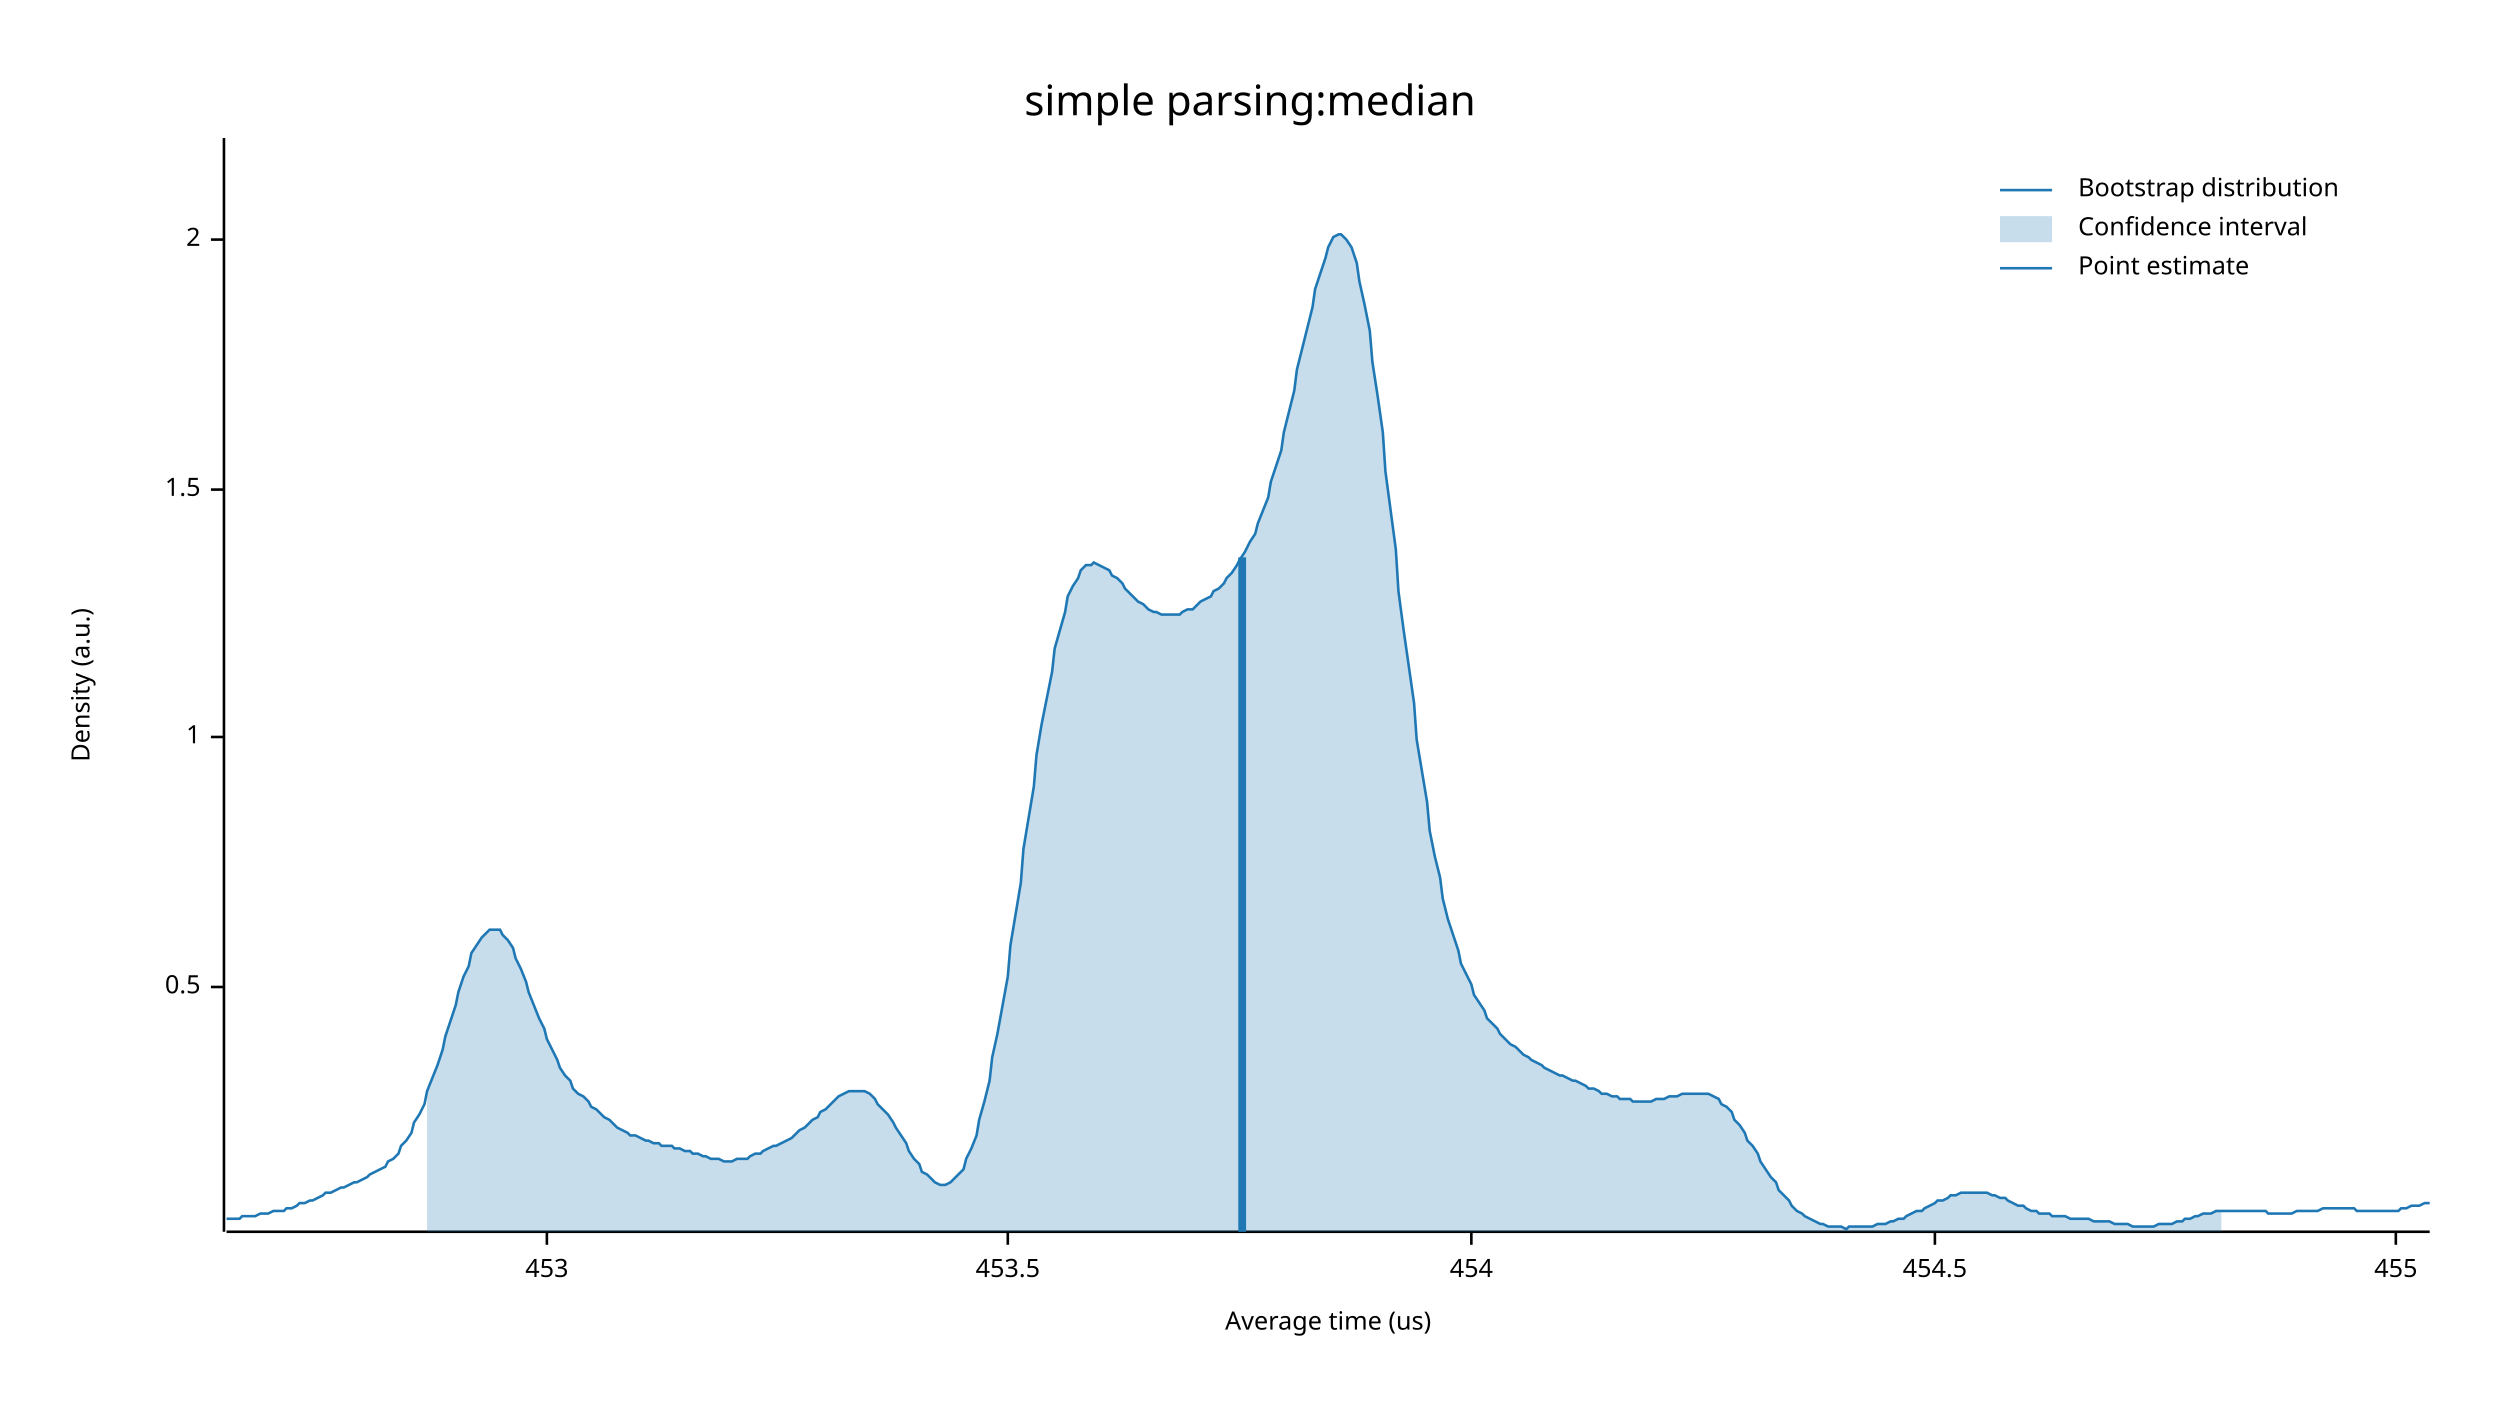
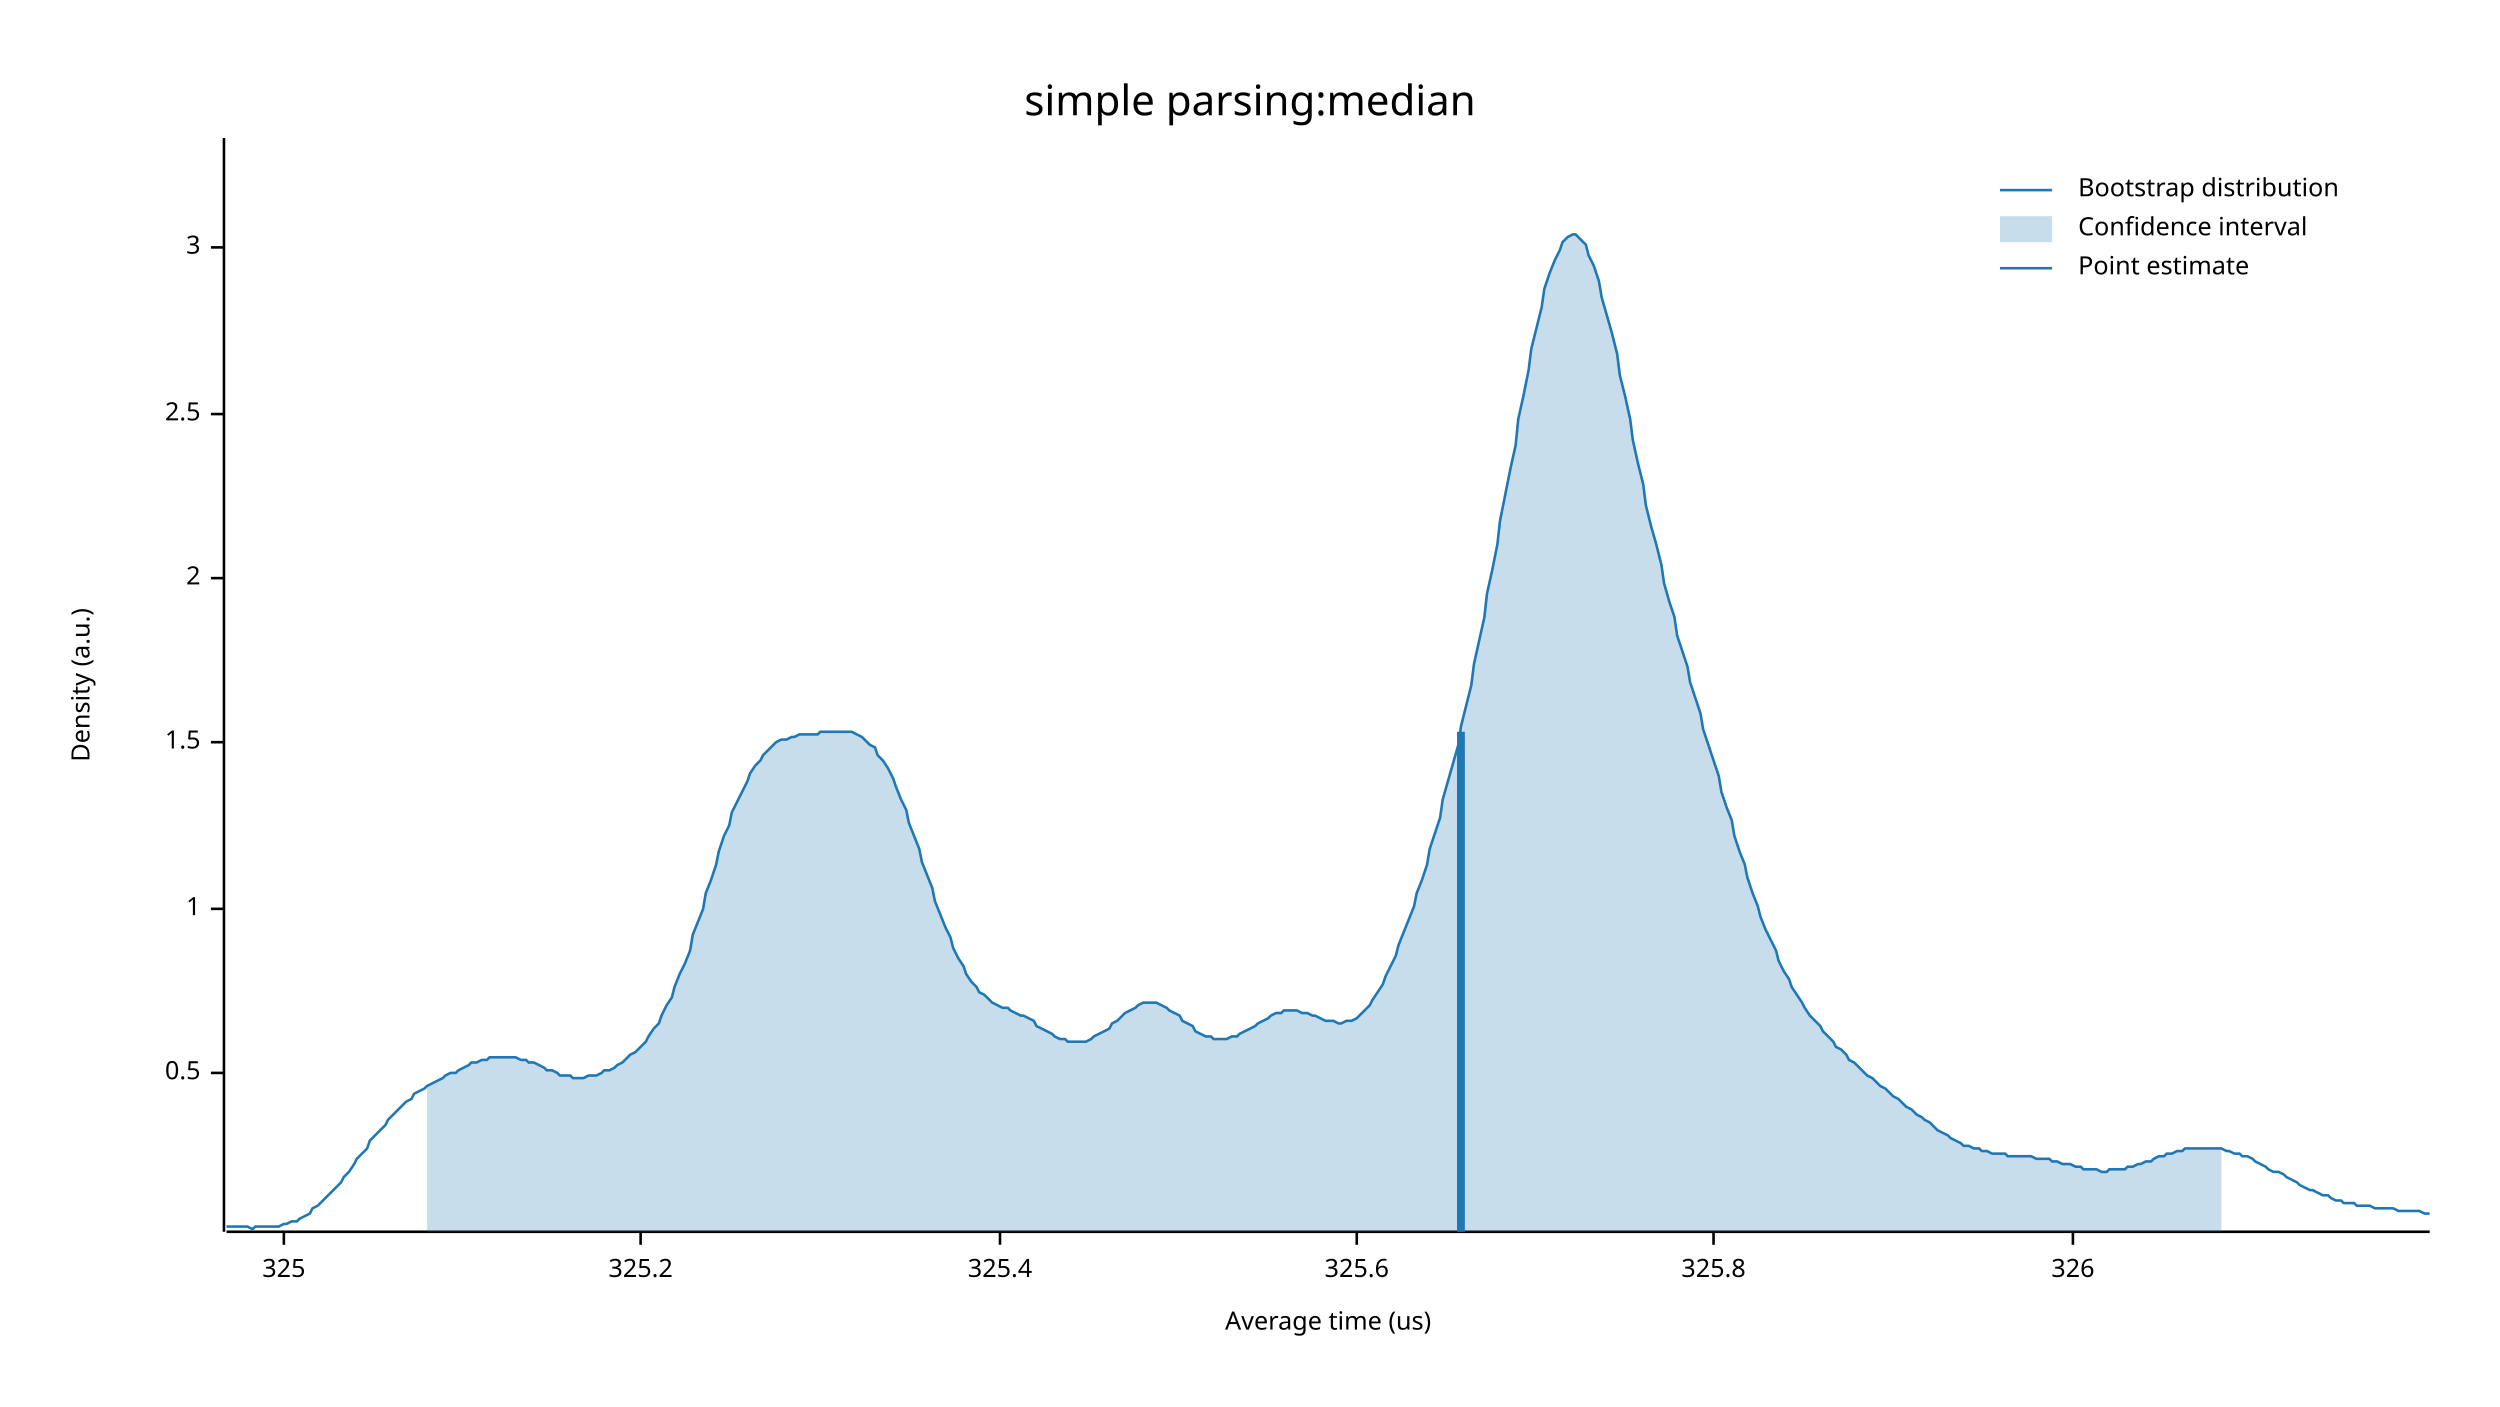
<svg xmlns="http://www.w3.org/2000/svg" width="960" height="540">
  <text x="480" y="32" dy="0.76em" text-anchor="middle" font-family="sans-serif" font-size="16.129" opacity="1" fill="#000000">
simple parsing:median
</text>
  <text x="27" y="263" dy="0.76em" text-anchor="middle" font-family="sans-serif" font-size="9.677" opacity="1" fill="#000000" transform="rotate(270, 27, 263)">
Density (a.u.)
</text>
  <text x="510" y="513" dy="-0.5ex" text-anchor="middle" font-family="sans-serif" font-size="9.677" opacity="1" fill="#000000">
Average time (us)
</text>
  <polyline fill="none" opacity="1" stroke="#000000" stroke-width="1" points="86,53 86,473 " />
-   <text x="77" y="379" dy="0.5ex" text-anchor="end" font-family="sans-serif" font-size="9.677" opacity="1" fill="#000000">
+   <text x="77" y="412" dy="0.5ex" text-anchor="end" font-family="sans-serif" font-size="9.677" opacity="1" fill="#000000">
0.5
</text>
-   <polyline fill="none" opacity="1" stroke="#000000" stroke-width="1" points="81,379 86,379 " />
-   <text x="77" y="283" dy="0.5ex" text-anchor="end" font-family="sans-serif" font-size="9.677" opacity="1" fill="#000000">
+   <polyline fill="none" opacity="1" stroke="#000000" stroke-width="1" points="81,412 86,412 " />
+   <text x="77" y="349" dy="0.5ex" text-anchor="end" font-family="sans-serif" font-size="9.677" opacity="1" fill="#000000">
1
</text>
-   <polyline fill="none" opacity="1" stroke="#000000" stroke-width="1" points="81,283 86,283 " />
-   <text x="77" y="188" dy="0.5ex" text-anchor="end" font-family="sans-serif" font-size="9.677" opacity="1" fill="#000000">
+   <polyline fill="none" opacity="1" stroke="#000000" stroke-width="1" points="81,349 86,349 " />
+   <text x="77" y="285" dy="0.5ex" text-anchor="end" font-family="sans-serif" font-size="9.677" opacity="1" fill="#000000">
1.5
</text>
-   <polyline fill="none" opacity="1" stroke="#000000" stroke-width="1" points="81,188 86,188 " />
-   <text x="77" y="92" dy="0.5ex" text-anchor="end" font-family="sans-serif" font-size="9.677" opacity="1" fill="#000000">
+   <polyline fill="none" opacity="1" stroke="#000000" stroke-width="1" points="81,285 86,285 " />
+   <text x="77" y="222" dy="0.5ex" text-anchor="end" font-family="sans-serif" font-size="9.677" opacity="1" fill="#000000">
2
</text>
-   <polyline fill="none" opacity="1" stroke="#000000" stroke-width="1" points="81,92 86,92 " />
+   <polyline fill="none" opacity="1" stroke="#000000" stroke-width="1" points="81,222 86,222 " />
+   <text x="77" y="159" dy="0.5ex" text-anchor="end" font-family="sans-serif" font-size="9.677" opacity="1" fill="#000000">
+ 2.5
+ </text>
+   <polyline fill="none" opacity="1" stroke="#000000" stroke-width="1" points="81,159 86,159 " />
+   <text x="77" y="95" dy="0.5ex" text-anchor="end" font-family="sans-serif" font-size="9.677" opacity="1" fill="#000000">
+ 3
+ </text>
+   <polyline fill="none" opacity="1" stroke="#000000" stroke-width="1" points="81,95 86,95 " />
  <polyline fill="none" opacity="1" stroke="#000000" stroke-width="1" points="87,473 933,473 " />
-   <text x="210" y="483" dy="0.76em" text-anchor="middle" font-family="sans-serif" font-size="9.677" opacity="1" fill="#000000">
- 453
+   <text x="109" y="483" dy="0.76em" text-anchor="middle" font-family="sans-serif" font-size="9.677" opacity="1" fill="#000000">
+ 325
</text>
-   <polyline fill="none" opacity="1" stroke="#000000" stroke-width="1" points="210,473 210,478 " />
-   <text x="387" y="483" dy="0.76em" text-anchor="middle" font-family="sans-serif" font-size="9.677" opacity="1" fill="#000000">
- 453.5
+   <polyline fill="none" opacity="1" stroke="#000000" stroke-width="1" points="109,473 109,478 " />
+   <text x="246" y="483" dy="0.76em" text-anchor="middle" font-family="sans-serif" font-size="9.677" opacity="1" fill="#000000">
+ 325.2
</text>
-   <polyline fill="none" opacity="1" stroke="#000000" stroke-width="1" points="387,473 387,478 " />
-   <text x="565" y="483" dy="0.76em" text-anchor="middle" font-family="sans-serif" font-size="9.677" opacity="1" fill="#000000">
- 454
+   <polyline fill="none" opacity="1" stroke="#000000" stroke-width="1" points="246,473 246,478 " />
+   <text x="384" y="483" dy="0.76em" text-anchor="middle" font-family="sans-serif" font-size="9.677" opacity="1" fill="#000000">
+ 325.4
</text>
-   <polyline fill="none" opacity="1" stroke="#000000" stroke-width="1" points="565,473 565,478 " />
-   <text x="743" y="483" dy="0.76em" text-anchor="middle" font-family="sans-serif" font-size="9.677" opacity="1" fill="#000000">
- 454.5
+   <polyline fill="none" opacity="1" stroke="#000000" stroke-width="1" points="384,473 384,478 " />
+   <text x="521" y="483" dy="0.76em" text-anchor="middle" font-family="sans-serif" font-size="9.677" opacity="1" fill="#000000">
+ 325.6
</text>
-   <polyline fill="none" opacity="1" stroke="#000000" stroke-width="1" points="743,473 743,478 " />
-   <text x="920" y="483" dy="0.76em" text-anchor="middle" font-family="sans-serif" font-size="9.677" opacity="1" fill="#000000">
- 455
+   <polyline fill="none" opacity="1" stroke="#000000" stroke-width="1" points="521,473 521,478 " />
+   <text x="658" y="483" dy="0.76em" text-anchor="middle" font-family="sans-serif" font-size="9.677" opacity="1" fill="#000000">
+ 325.8
</text>
-   <polyline fill="none" opacity="1" stroke="#000000" stroke-width="1" points="920,473 920,478 " />
-   <polyline fill="none" opacity="1" stroke="#1F78B4" stroke-width="1" points="87,468 88,468 90,468 92,468 93,467 95,467 97,467 98,467 100,466 102,466 103,466 105,465 107,465 109,465 110,464 112,464 114,463 115,462 117,462 119,461 120,461 122,460 124,459 125,458 127,458 129,457 131,456 132,456 134,455 136,454 137,454 139,453 141,452 142,451 144,450 146,449 148,448 149,446 151,445 153,443 154,440 156,438 158,435 159,431 161,428 163,424 164,419 166,414 168,409 170,403 171,398 173,392 175,386 176,381 178,375 180,371 181,366 183,363 185,360 187,358 188,357 190,357 192,357 193,359 195,361 197,364 198,368 200,372 202,377 203,381 205,386 207,391 209,395 210,399 212,403 214,407 215,410 217,413 219,415 220,418 222,420 224,421 226,423 227,425 229,426 231,428 232,429 234,430 236,432 237,433 239,434 241,435 242,436 244,436 246,437 248,438 249,438 251,439 253,439 254,440 256,440 258,440 259,441 261,441 263,442 265,442 266,443 268,443 270,444 271,444 273,445 275,445 276,445 278,446 280,446 281,446 283,445 285,445 287,445 288,444 290,443 292,443 293,442 295,441 297,440 298,440 300,439 302,438 304,437 305,436 307,434 309,433 310,432 312,430 314,429 315,427 317,426 319,424 320,423 322,421 324,420 326,419 327,419 329,419 331,419 332,419 334,420 336,422 337,424 339,426 341,428 343,431 344,433 346,436 348,439 349,442 351,445 353,447 354,450 356,451 358,453 359,454 361,455 363,455 365,454 366,453 368,451 370,449 371,445 373,441 375,436 376,430 378,423 380,415 381,406 383,397 385,386 387,375 388,363 390,351 392,339 393,326 395,314 397,302 398,290 400,278 402,268 404,258 405,249 407,242 409,235 410,229 412,225 414,222 415,219 417,217 419,217 420,216 422,217 424,218 426,219 427,221 429,222 431,224 432,226 434,228 436,230 437,231 439,232 441,234 443,235 444,235 446,236 448,236 449,236 451,236 453,236 454,235 456,234 458,234 459,233 461,231 463,230 465,229 466,227 468,226 470,224 471,222 473,220 475,217 476,215 478,212 480,208 482,205 483,201 485,196 487,191 488,185 490,179 492,173 493,166 495,158 497,150 498,142 500,134 502,126 504,118 505,111 507,105 509,99 510,95 512,91 514,90 515,90 517,92 519,95 521,101 522,108 524,117 526,127 527,139 529,152 531,166 532,181 534,196 536,211 537,227 539,242 541,256 543,270 544,284 546,296 548,308 549,319 551,329 553,337 554,345 556,353 558,359 560,365 561,370 563,374 565,378 566,382 568,385 570,388 571,391 573,393 575,395 576,397 578,399 580,401 582,402 583,403 585,405 587,406 588,407 590,408 592,409 593,410 595,411 597,412 599,413 600,413 602,414 604,415 605,415 607,416 609,417 610,418 612,418 614,419 615,420 617,420 619,421 621,421 622,422 624,422 626,422 627,423 629,423 631,423 632,423 634,423 636,422 638,422 639,422 641,421 643,421 644,421 646,420 648,420 649,420 651,420 653,420 654,420 656,420 658,421 660,422 661,424 663,425 665,427 666,430 668,432 670,435 671,438 673,440 675,443 676,446 678,449 680,452 682,454 683,457 685,459 687,461 688,463 690,465 692,466 693,467 695,468 697,469 699,470 700,470 702,471 704,471 705,471 707,471 709,472 710,471 712,471 714,471 715,471 717,471 719,471 721,470 722,470 724,470 726,469 727,469 729,468 731,468 732,467 734,466 736,465 738,465 739,464 741,463 743,462 744,461 746,461 748,460 749,459 751,459 753,458 754,458 756,458 758,458 760,458 761,458 763,458 765,459 766,459 768,460 770,460 771,461 773,462 775,463 777,463 778,464 780,465 782,465 783,466 785,466 787,466 788,467 790,467 792,467 793,467 795,468 797,468 799,468 800,468 802,468 804,469 805,469 807,469 809,469 810,469 812,470 814,470 816,470 817,470 819,471 821,471 822,471 824,471 826,471 827,471 829,470 831,470 832,470 834,470 836,469 838,469 839,468 841,468 843,467 844,467 846,466 848,466 849,466 851,465 853,465 855,465 856,465 858,465 860,465 861,465 863,465 865,465 866,465 868,465 870,465 871,466 873,466 875,466 877,466 878,466 880,466 882,465 883,465 885,465 887,465 888,465 890,465 892,464 894,464 895,464 897,464 899,464 900,464 902,464 904,464 905,465 907,465 909,465 910,465 912,465 914,465 916,465 917,465 919,465 921,465 922,464 924,464 926,463 927,463 929,463 931,462 933,462 " />
-   <polygon opacity="0.25" fill="#1F78B4" points="164,419 166,414 168,409 170,403 171,398 173,392 175,386 176,381 178,375 180,371 181,366 183,363 185,360 187,358 188,357 190,357 192,357 193,359 195,361 197,364 198,368 200,372 202,377 203,381 205,386 207,391 209,395 210,399 212,403 214,407 215,410 217,413 219,415 220,418 222,420 224,421 226,423 227,425 229,426 231,428 232,429 234,430 236,432 237,433 239,434 241,435 242,436 244,436 246,437 248,438 249,438 251,439 253,439 254,440 256,440 258,440 259,441 261,441 263,442 265,442 266,443 268,443 270,444 271,444 273,445 275,445 276,445 278,446 280,446 281,446 283,445 285,445 287,445 288,444 290,443 292,443 293,442 295,441 297,440 298,440 300,439 302,438 304,437 305,436 307,434 309,433 310,432 312,430 314,429 315,427 317,426 319,424 320,423 322,421 324,420 326,419 327,419 329,419 331,419 332,419 334,420 336,422 337,424 339,426 341,428 343,431 344,433 346,436 348,439 349,442 351,445 353,447 354,450 356,451 358,453 359,454 361,455 363,455 365,454 366,453 368,451 370,449 371,445 373,441 375,436 376,430 378,423 380,415 381,406 383,397 385,386 387,375 388,363 390,351 392,339 393,326 395,314 397,302 398,290 400,278 402,268 404,258 405,249 407,242 409,235 410,229 412,225 414,222 415,219 417,217 419,217 420,216 422,217 424,218 426,219 427,221 429,222 431,224 432,226 434,228 436,230 437,231 439,232 441,234 443,235 444,235 446,236 448,236 449,236 451,236 453,236 454,235 456,234 458,234 459,233 461,231 463,230 465,229 466,227 468,226 470,224 471,222 473,220 475,217 476,215 478,212 480,208 482,205 483,201 485,196 487,191 488,185 490,179 492,173 493,166 495,158 497,150 498,142 500,134 502,126 504,118 505,111 507,105 509,99 510,95 512,91 514,90 515,90 517,92 519,95 521,101 522,108 524,117 526,127 527,139 529,152 531,166 532,181 534,196 536,211 537,227 539,242 541,256 543,270 544,284 546,296 548,308 549,319 551,329 553,337 554,345 556,353 558,359 560,365 561,370 563,374 565,378 566,382 568,385 570,388 571,391 573,393 575,395 576,397 578,399 580,401 582,402 583,403 585,405 587,406 588,407 590,408 592,409 593,410 595,411 597,412 599,413 600,413 602,414 604,415 605,415 607,416 609,417 610,418 612,418 614,419 615,420 617,420 619,421 621,421 622,422 624,422 626,422 627,423 629,423 631,423 632,423 634,423 636,422 638,422 639,422 641,421 643,421 644,421 646,420 648,420 649,420 651,420 653,420 654,420 656,420 658,421 660,422 661,424 663,425 665,427 666,430 668,432 670,435 671,438 673,440 675,443 676,446 678,449 680,452 682,454 683,457 685,459 687,461 688,463 690,465 692,466 693,467 695,468 697,469 699,470 700,470 702,471 704,471 705,471 707,471 709,472 710,471 712,471 714,471 715,471 717,471 719,471 721,470 722,470 724,470 726,469 727,469 729,468 731,468 732,467 734,466 736,465 738,465 739,464 741,463 743,462 744,461 746,461 748,460 749,459 751,459 753,458 754,458 756,458 758,458 760,458 761,458 763,458 765,459 766,459 768,460 770,460 771,461 773,462 775,463 777,463 778,464 780,465 782,465 783,466 785,466 787,466 788,467 790,467 792,467 793,467 795,468 797,468 799,468 800,468 802,468 804,469 805,469 807,469 809,469 810,469 812,470 814,470 816,470 817,470 819,471 821,471 822,471 824,471 826,471 827,471 829,470 831,470 832,470 834,470 836,469 838,469 839,468 841,468 843,467 844,467 846,466 848,466 849,466 851,465 853,465 853,473 164,473 " />
-   <polyline fill="none" opacity="1" stroke="#1F78B4" stroke-width="3" points="477,473 477,214 " />
+   <polyline fill="none" opacity="1" stroke="#000000" stroke-width="1" points="658,473 658,478 " />
+   <text x="796" y="483" dy="0.76em" text-anchor="middle" font-family="sans-serif" font-size="9.677" opacity="1" fill="#000000">
+ 326
+ </text>
+   <polyline fill="none" opacity="1" stroke="#000000" stroke-width="1" points="796,473 796,478 " />
+   <polyline fill="none" opacity="1" stroke="#1F78B4" stroke-width="1" points="87,471 88,471 90,471 92,471 93,471 95,471 97,472 98,471 100,471 102,471 103,471 105,471 107,471 109,470 110,470 112,469 114,469 115,468 117,467 119,466 120,464 122,463 124,461 125,460 127,458 129,456 131,454 132,452 134,450 136,447 137,445 139,443 141,441 142,438 144,436 146,434 148,432 149,430 151,428 153,426 154,425 156,423 158,422 159,420 161,419 163,418 164,417 166,416 168,415 170,414 171,413 173,412 175,412 176,411 178,410 180,409 181,408 183,408 185,407 187,407 188,406 190,406 192,406 193,406 195,406 197,406 198,406 200,407 202,407 203,408 205,408 207,409 209,410 210,411 212,411 214,412 215,413 217,413 219,413 220,414 222,414 224,414 226,413 227,413 229,413 231,412 232,411 234,411 236,410 237,409 239,408 241,406 242,405 244,404 246,402 248,400 249,398 251,395 253,393 254,390 256,386 258,383 259,379 261,374 263,370 265,365 266,359 268,354 270,349 271,343 273,338 275,332 276,327 278,321 280,317 281,312 283,308 285,304 287,300 288,297 290,294 292,292 293,290 295,288 297,286 298,285 300,284 302,284 304,283 305,283 307,282 309,282 310,282 312,282 314,282 315,281 317,281 319,281 320,281 322,281 324,281 326,281 327,281 329,282 331,283 332,284 334,286 336,287 337,290 339,292 341,295 343,299 344,302 346,307 348,311 349,316 351,321 353,326 354,331 356,336 358,341 359,346 361,351 363,356 365,360 366,364 368,368 370,371 371,374 373,377 375,379 376,381 378,382 380,384 381,385 383,386 385,387 387,387 388,388 390,389 392,390 393,390 395,391 397,392 398,394 400,395 402,396 404,397 405,398 407,399 409,399 410,400 412,400 414,400 415,400 417,400 419,399 420,398 422,397 424,396 426,395 427,393 429,392 431,390 432,389 434,388 436,387 437,386 439,385 441,385 443,385 444,385 446,386 448,387 449,388 451,389 453,390 454,392 456,393 458,394 459,396 461,397 463,398 465,398 466,399 468,399 470,399 471,399 473,398 475,398 476,397 478,396 480,395 482,394 483,393 485,392 487,391 488,390 490,389 492,389 493,388 495,388 497,388 498,388 500,389 502,389 504,390 505,390 507,391 509,392 510,392 512,392 514,393 515,393 517,392 519,392 521,391 522,390 524,388 526,386 527,384 529,381 531,378 532,375 534,371 536,367 537,363 539,358 541,353 543,348 544,343 546,338 548,332 549,326 551,320 553,314 554,307 556,300 558,293 560,286 561,279 563,271 565,263 566,255 568,246 570,237 571,228 573,219 575,209 576,200 578,190 580,180 582,171 583,161 585,152 587,142 588,134 590,126 592,118 593,111 595,105 597,100 599,96 600,93 602,91 604,90 605,90 607,92 609,94 610,98 612,102 614,108 615,114 617,121 619,128 621,136 622,144 624,152 626,161 627,169 629,178 631,186 632,194 634,202 636,209 638,217 639,224 641,231 643,237 644,244 646,250 648,256 649,262 651,268 653,274 654,280 656,286 658,292 660,298 661,304 663,310 665,315 666,321 668,327 670,332 671,337 673,343 675,348 676,352 678,357 680,361 682,365 683,369 685,373 687,376 688,379 690,382 692,385 693,387 695,390 697,392 699,394 700,396 702,398 704,400 705,402 707,403 709,405 710,407 712,408 714,410 715,411 717,413 719,414 721,416 722,417 724,418 726,420 727,421 729,422 731,424 732,425 734,426 736,428 738,429 739,430 741,431 743,433 744,434 746,435 748,436 749,437 751,438 753,439 754,440 756,440 758,441 760,441 761,442 763,442 765,443 766,443 768,443 770,443 771,444 773,444 775,444 777,444 778,444 780,444 782,445 783,445 785,445 787,445 788,446 790,446 792,447 793,447 795,447 797,448 799,448 800,449 802,449 804,449 805,449 807,450 809,450 810,449 812,449 814,449 816,449 817,448 819,448 821,447 822,447 824,446 826,446 827,445 829,444 831,444 832,443 834,443 836,442 838,442 839,441 841,441 843,441 844,441 846,441 848,441 849,441 851,441 853,441 855,442 856,442 858,443 860,443 861,444 863,444 865,445 866,446 868,447 870,448 871,449 873,450 875,450 877,451 878,452 880,453 882,454 883,455 885,456 887,457 888,457 890,458 892,459 894,459 895,460 897,461 899,461 900,462 902,462 904,462 905,463 907,463 909,463 910,463 912,464 914,464 916,464 917,464 919,464 921,465 922,465 924,465 926,465 927,465 929,465 931,466 933,466 " />
+   <polygon opacity="0.25" fill="#1F78B4" points="164,417 166,416 168,415 170,414 171,413 173,412 175,412 176,411 178,410 180,409 181,408 183,408 185,407 187,407 188,406 190,406 192,406 193,406 195,406 197,406 198,406 200,407 202,407 203,408 205,408 207,409 209,410 210,411 212,411 214,412 215,413 217,413 219,413 220,414 222,414 224,414 226,413 227,413 229,413 231,412 232,411 234,411 236,410 237,409 239,408 241,406 242,405 244,404 246,402 248,400 249,398 251,395 253,393 254,390 256,386 258,383 259,379 261,374 263,370 265,365 266,359 268,354 270,349 271,343 273,338 275,332 276,327 278,321 280,317 281,312 283,308 285,304 287,300 288,297 290,294 292,292 293,290 295,288 297,286 298,285 300,284 302,284 304,283 305,283 307,282 309,282 310,282 312,282 314,282 315,281 317,281 319,281 320,281 322,281 324,281 326,281 327,281 329,282 331,283 332,284 334,286 336,287 337,290 339,292 341,295 343,299 344,302 346,307 348,311 349,316 351,321 353,326 354,331 356,336 358,341 359,346 361,351 363,356 365,360 366,364 368,368 370,371 371,374 373,377 375,379 376,381 378,382 380,384 381,385 383,386 385,387 387,387 388,388 390,389 392,390 393,390 395,391 397,392 398,394 400,395 402,396 404,397 405,398 407,399 409,399 410,400 412,400 414,400 415,400 417,400 419,399 420,398 422,397 424,396 426,395 427,393 429,392 431,390 432,389 434,388 436,387 437,386 439,385 441,385 443,385 444,385 446,386 448,387 449,388 451,389 453,390 454,392 456,393 458,394 459,396 461,397 463,398 465,398 466,399 468,399 470,399 471,399 473,398 475,398 476,397 478,396 480,395 482,394 483,393 485,392 487,391 488,390 490,389 492,389 493,388 495,388 497,388 498,388 500,389 502,389 504,390 505,390 507,391 509,392 510,392 512,392 514,393 515,393 517,392 519,392 521,391 522,390 524,388 526,386 527,384 529,381 531,378 532,375 534,371 536,367 537,363 539,358 541,353 543,348 544,343 546,338 548,332 549,326 551,320 553,314 554,307 556,300 558,293 560,286 561,279 563,271 565,263 566,255 568,246 570,237 571,228 573,219 575,209 576,200 578,190 580,180 582,171 583,161 585,152 587,142 588,134 590,126 592,118 593,111 595,105 597,100 599,96 600,93 602,91 604,90 605,90 607,92 609,94 610,98 612,102 614,108 615,114 617,121 619,128 621,136 622,144 624,152 626,161 627,169 629,178 631,186 632,194 634,202 636,209 638,217 639,224 641,231 643,237 644,244 646,250 648,256 649,262 651,268 653,274 654,280 656,286 658,292 660,298 661,304 663,310 665,315 666,321 668,327 670,332 671,337 673,343 675,348 676,352 678,357 680,361 682,365 683,369 685,373 687,376 688,379 690,382 692,385 693,387 695,390 697,392 699,394 700,396 702,398 704,400 705,402 707,403 709,405 710,407 712,408 714,410 715,411 717,413 719,414 721,416 722,417 724,418 726,420 727,421 729,422 731,424 732,425 734,426 736,428 738,429 739,430 741,431 743,433 744,434 746,435 748,436 749,437 751,438 753,439 754,440 756,440 758,441 760,441 761,442 763,442 765,443 766,443 768,443 770,443 771,444 773,444 775,444 777,444 778,444 780,444 782,445 783,445 785,445 787,445 788,446 790,446 792,447 793,447 795,447 797,448 799,448 800,449 802,449 804,449 805,449 807,450 809,450 810,449 812,449 814,449 816,449 817,448 819,448 821,447 822,447 824,446 826,446 827,445 829,444 831,444 832,443 834,443 836,442 838,442 839,441 841,441 843,441 844,441 846,441 848,441 849,441 851,441 853,441 853,473 164,473 " />
+   <polyline fill="none" opacity="1" stroke="#1F78B4" stroke-width="3" points="561,473 561,281 " />
  <text x="798" y="68" dy="0.76em" text-anchor="start" font-family="sans-serif" font-size="9.677" opacity="1" fill="#000000">
Bootstrap distribution
</text>
  <text x="798" y="83" dy="0.76em" text-anchor="start" font-family="sans-serif" font-size="9.677" opacity="1" fill="#000000">
Confidence interval
</text>
  <text x="798" y="98" dy="0.76em" text-anchor="start" font-family="sans-serif" font-size="9.677" opacity="1" fill="#000000">
Point estimate
</text>
  <polyline fill="none" opacity="1" stroke="#1F78B4" stroke-width="1" points="768,73 788,73 " />
  <rect x="768" y="83" width="20" height="10" opacity="0.25" fill="#1F78B4" stroke="none" />
  <polyline fill="none" opacity="1" stroke="#1F78B4" stroke-width="1" points="768,103 788,103 " />
</svg>
